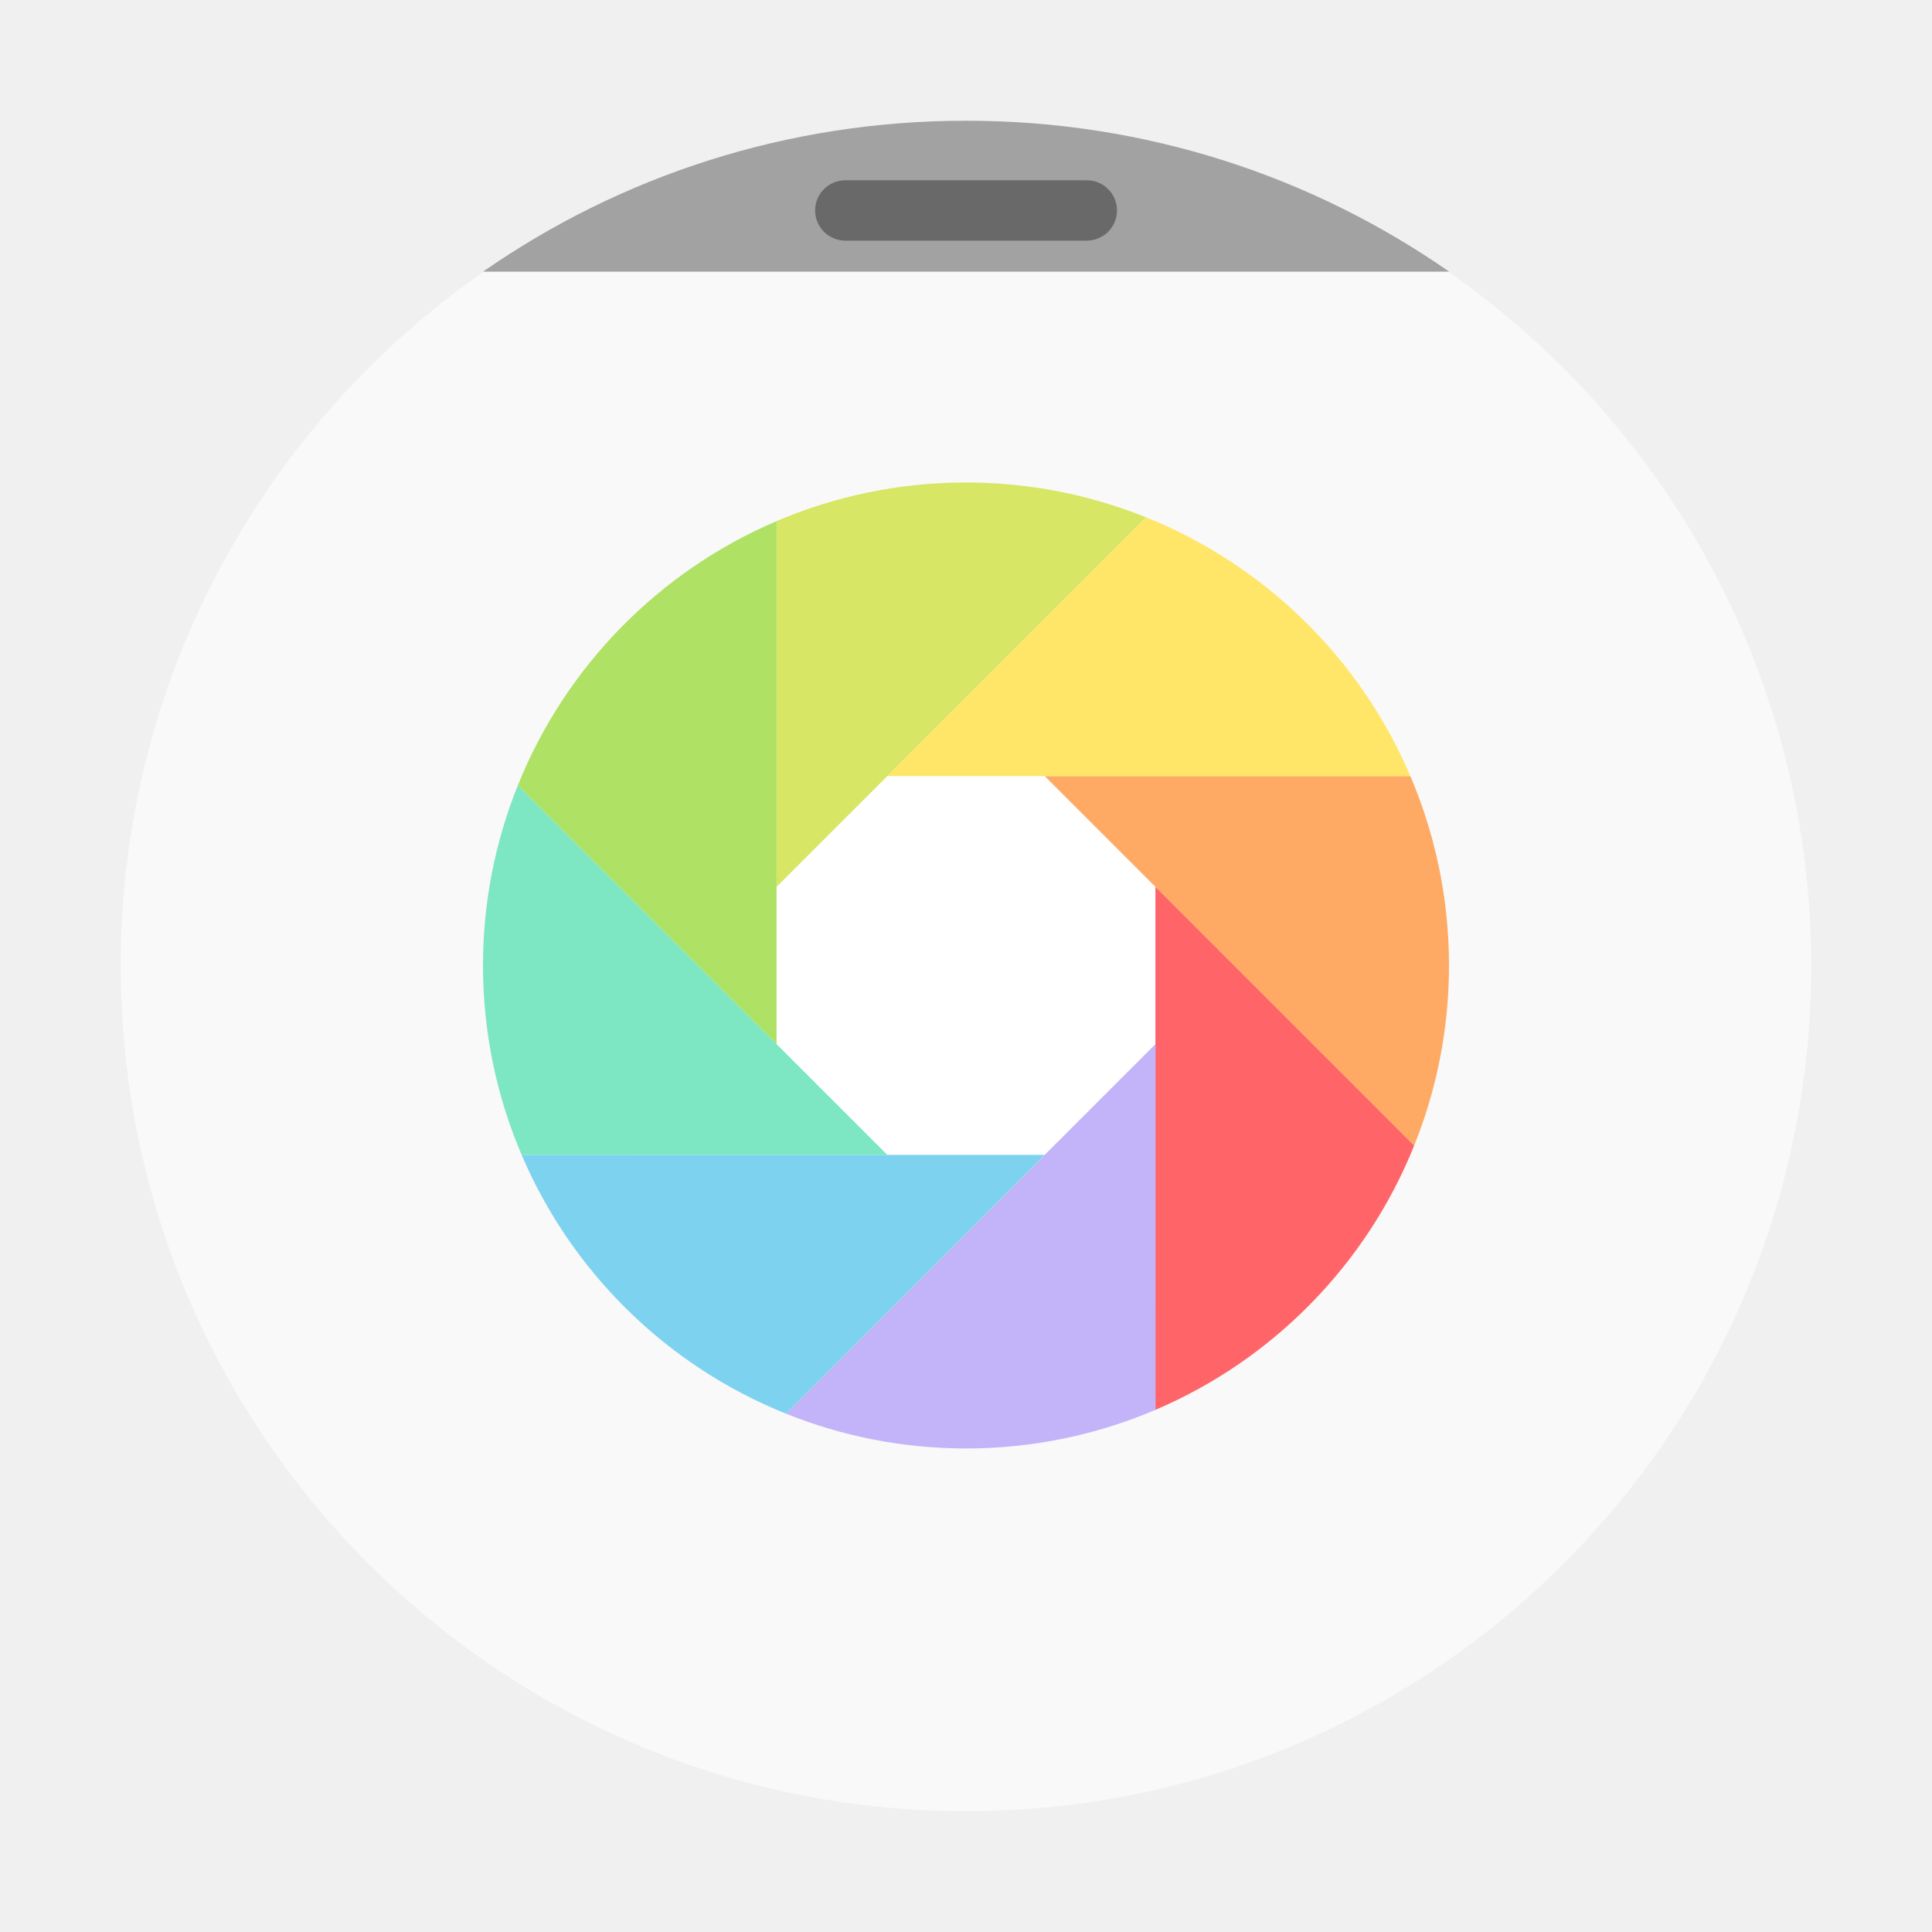
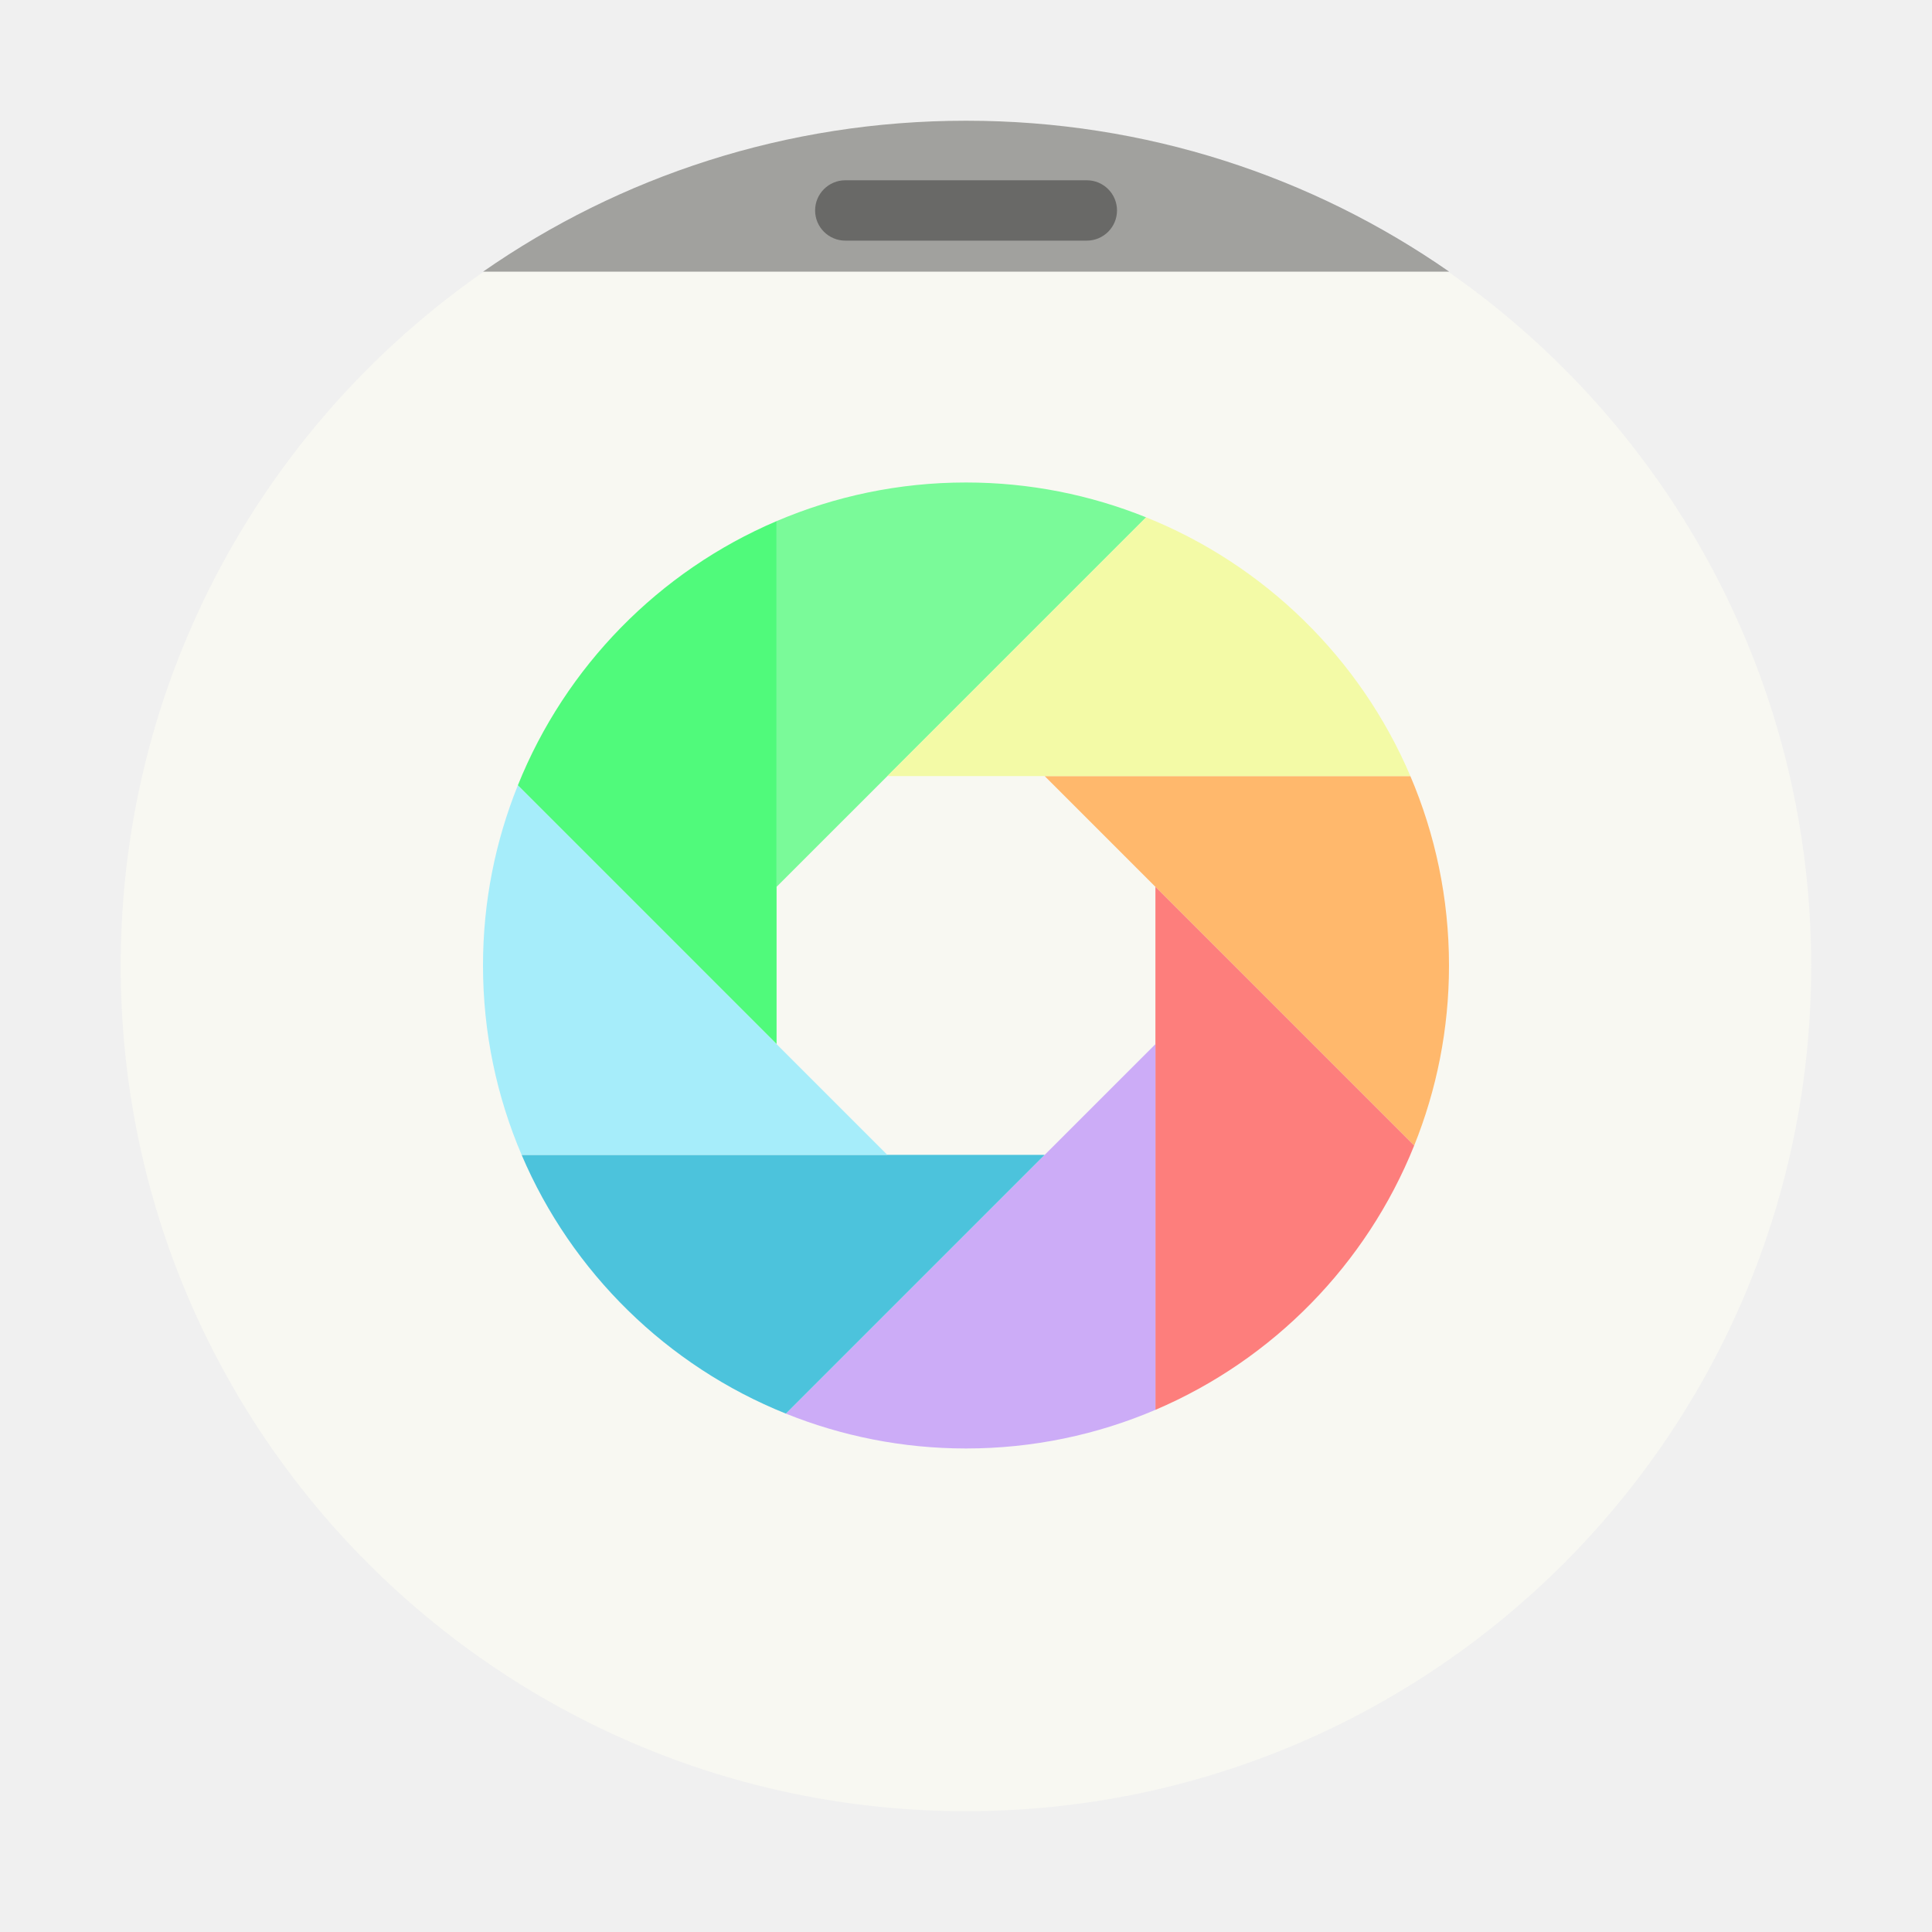
- <svg xmlns="http://www.w3.org/2000/svg" width="64" height="64" version="1.1" viewBox="0 0 16.933 16.933">
-   <rect x="1.058" y="1.058" width="14.816" height="14.816" ry="7.408" fill="#f9f9f9" stroke-width="1.037" style="paint-order:stroke markers fill" />
-   <path d="m8.467 1.058c-1.577 0-3.035 0.489-4.233 1.323h8.467c-1.199-0.834-2.656-1.323-4.233-1.323z" opacity=".35" stroke-width="1.801" style="paint-order:stroke markers fill" />
-   <rect x="7.144" y="1.58" width="2.646" height=".529" ry=".265" opacity=".35" style="paint-order:stroke markers fill" />
-   <g transform="matrix(.19274 0 0 .19294 6.581 6.4468)" stroke-width=".052">
-     <path d="m-7.76 10.483c0 9.71 7.872 17.582 17.582 17.582 9.71 0 17.582-7.872 17.582-17.582 0-9.71-7.872-17.582-17.582-17.582-9.71 0-17.582 7.872-17.582 17.582z" fill="#fff" p-id="2619" />
-     <path d="m1.17 6.871v-16.612c-5.342 2.272-9.601 6.613-11.767 12.004l11.766 11.754 2.06e-4 -7.146z" fill="#afe164" p-id="2620" />
-     <path d="m6.206 1.841 11.766-11.754c-2.534-1.019-5.295-1.583-8.189-1.583-3.059 0-5.97 0.627-8.613 1.755v16.612z" fill="#d7e664" p-id="2621" />
-     <path d="m29.99 1.841h-16.63l5.036 5.031 11.766 11.754c1.02-2.531 1.584-5.289 1.584-8.18 0-3.056-0.628-5.963-1.757-8.604z" fill="#ffaa64" p-id="2622" />
-     <path d="m18.396 14.018v16.612c5.342-2.273 9.601-6.614 11.766-12.005l-11.766-11.754v7.146z" fill="#ff6469" p-id="2623" />
-     <path d="m13.36 19.048-11.767 11.754c2.534 1.019 5.295 1.583 8.19 1.583 3.059 0 5.969-0.627 8.613-1.755v-16.612l-5.036 5.03z" fill="#c3b4fa" p-id="2624" />
-     <path d="m6.206 19.048h-16.63c2.275 5.336 6.62 9.591 12.017 11.754l11.766-11.754z" fill="#7dd2f0" p-id="2625" />
-     <path d="m1.17 14.018-11.767-11.754c-1.02 2.531-1.584 5.289-1.584 8.181 0 3.056 0.628 5.963 1.757 8.604h16.63z" fill="#7de6c3" p-id="2626" />
-     <path d="m13.36 1.841h16.63c-2.275-5.336-6.621-9.591-12.017-11.754l-11.766 11.754z" fill="#ffe669" p-id="2627" />
+ <svg xmlns="http://www.w3.org/2000/svg" width="64" height="64" version="1.1" viewBox="0 0 16.933 16.933" id="svg3315">
+   <defs id="defs3319" />
+   <rect x="1.058" y="1.058" width="14.816" height="14.816" ry="7.408" fill="#f8f8f2" stroke-width="1.037" style="paint-order:stroke markers fill" id="rect3289" />
+   <path d="m8.467 1.058c-1.577 0-3.035 0.489-4.233 1.323h8.467c-1.199-0.834-2.656-1.323-4.233-1.323z" opacity=".35" stroke-width="1.801" style="paint-order:stroke markers fill" id="path3291" />
+   <rect x="7.144" y="1.58" width="2.646" height=".529" ry=".265" opacity=".35" style="paint-order:stroke markers fill" id="rect3293" />
+   <g transform="matrix(.19274 0 0 .19294 6.581 6.4468)" stroke-width=".052" id="g3313">
+     <path d="m-7.76 10.483c0 9.71 7.872 17.582 17.582 17.582 9.71 0 17.582-7.872 17.582-17.582 0-9.71-7.872-17.582-17.582-17.582-9.71 0-17.582 7.872-17.582 17.582z" fill="#f8f8f2" p-id="2619" id="path3295" />
+     <path d="m1.17 6.871v-16.612c-5.342 2.272-9.601 6.613-11.767 12.004l11.766 11.754 2.06e-4 -7.146z" fill="#afe164" p-id="2620" id="path3297" style="fill:#50fa7b" />
+     <path d="m6.206 1.841 11.766-11.754c-2.534-1.019-5.295-1.583-8.189-1.583-3.059 0-5.97 0.627-8.613 1.755v16.612z" fill="#d7e664" p-id="2621" id="path3299" style="fill:#7afa99" />
+     <path d="m29.99 1.841h-16.63l5.036 5.031 11.766 11.754c1.02-2.531 1.584-5.289 1.584-8.18 0-3.056-0.628-5.963-1.757-8.604z" fill="#ffaa64" p-id="2622" id="path3301" style="fill:#ffb86c" />
+     <path d="m18.396 14.018v16.612c5.342-2.273 9.601-6.614 11.766-12.005l-11.766-11.754v7.146z" fill="#ff6469" p-id="2623" id="path3303" style="fill:#fd7e7c" />
+     <path d="m13.36 19.048-11.767 11.754c2.534 1.019 5.295 1.583 8.19 1.583 3.059 0 5.969-0.627 8.613-1.755v-16.612l-5.036 5.03z" fill="#c3b4fa" p-id="2624" id="path3305" style="fill:#ccacf7" />
+     <path d="m6.206 19.048h-16.63c2.275 5.336 6.62 9.591 12.017 11.754l11.766-11.754z" fill="#7dd2f0" p-id="2625" id="path3307" style="fill:#4cc3dc" />
+     <path d="m1.17 14.018-11.767-11.754c-1.02 2.531-1.584 5.289-1.584 8.181 0 3.056 0.628 5.963 1.757 8.604h16.63z" fill="#7de6c3" p-id="2626" id="path3309" style="fill:#a6edfa" />
+     <path d="m13.36 1.841h16.63c-2.275-5.336-6.621-9.591-12.017-11.754l-11.766 11.754z" fill="#ffe669" p-id="2627" id="path3311" style="fill:#f3faa6" />
  </g>
</svg>
